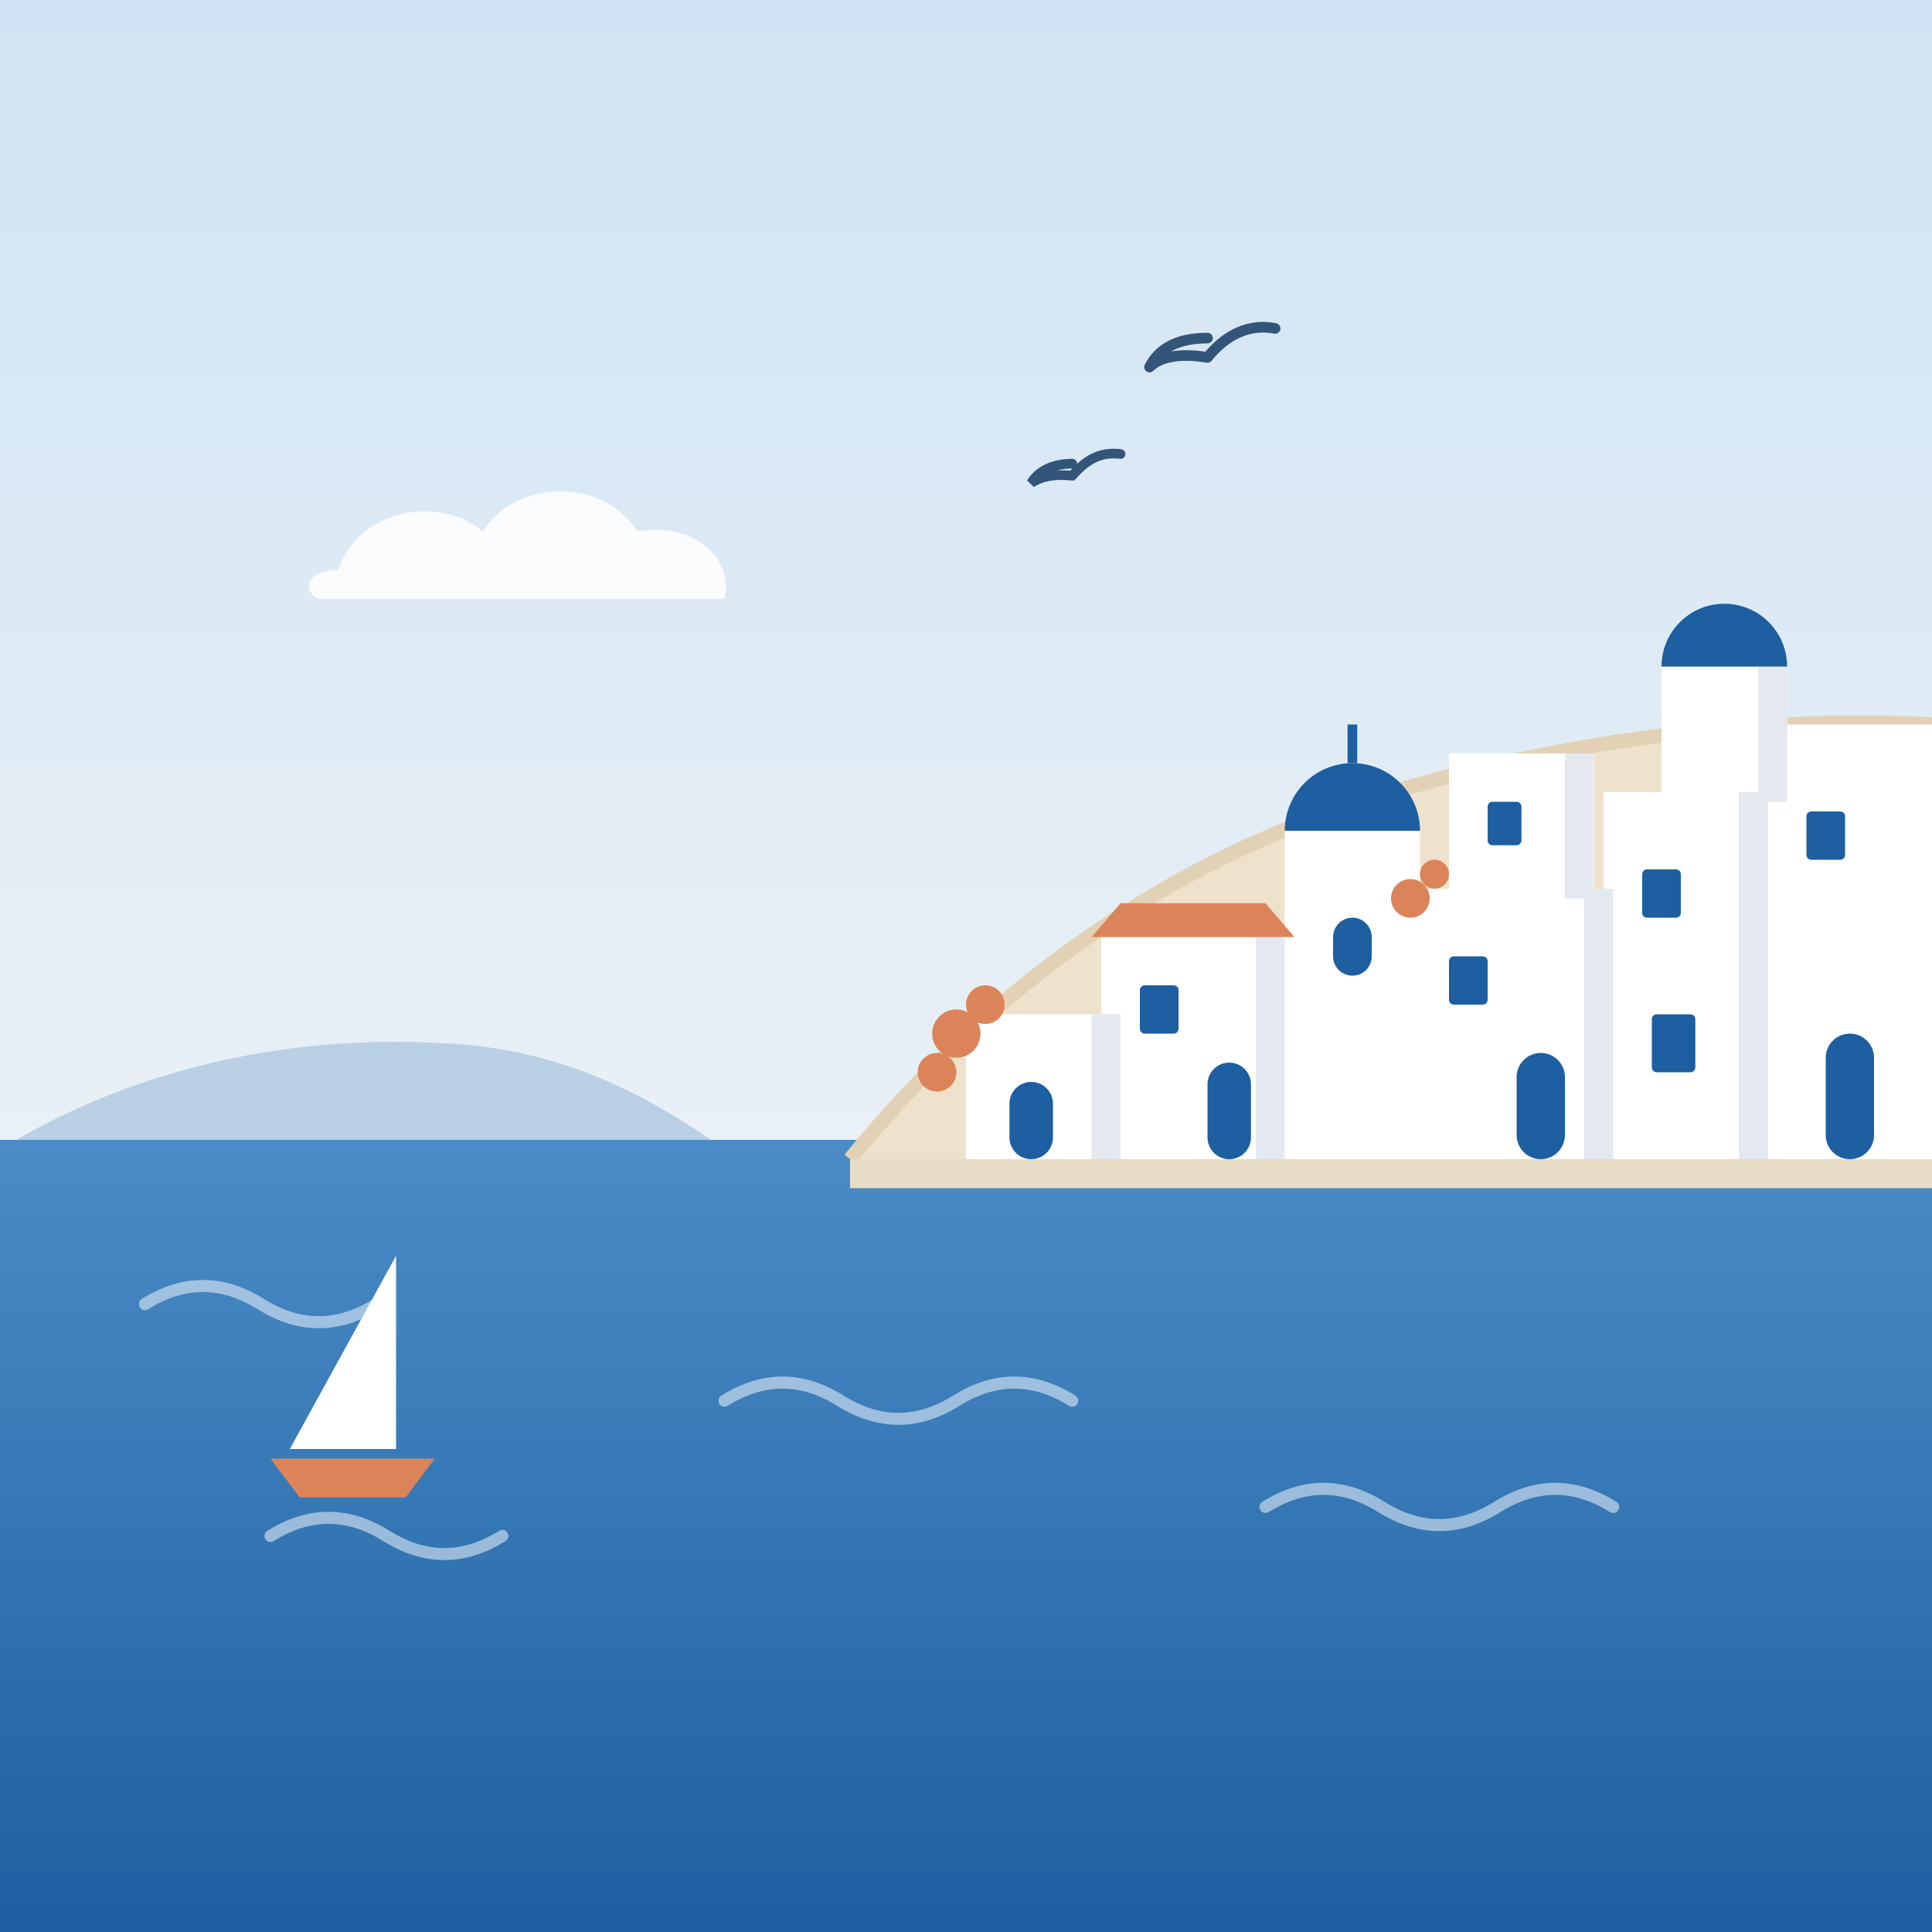
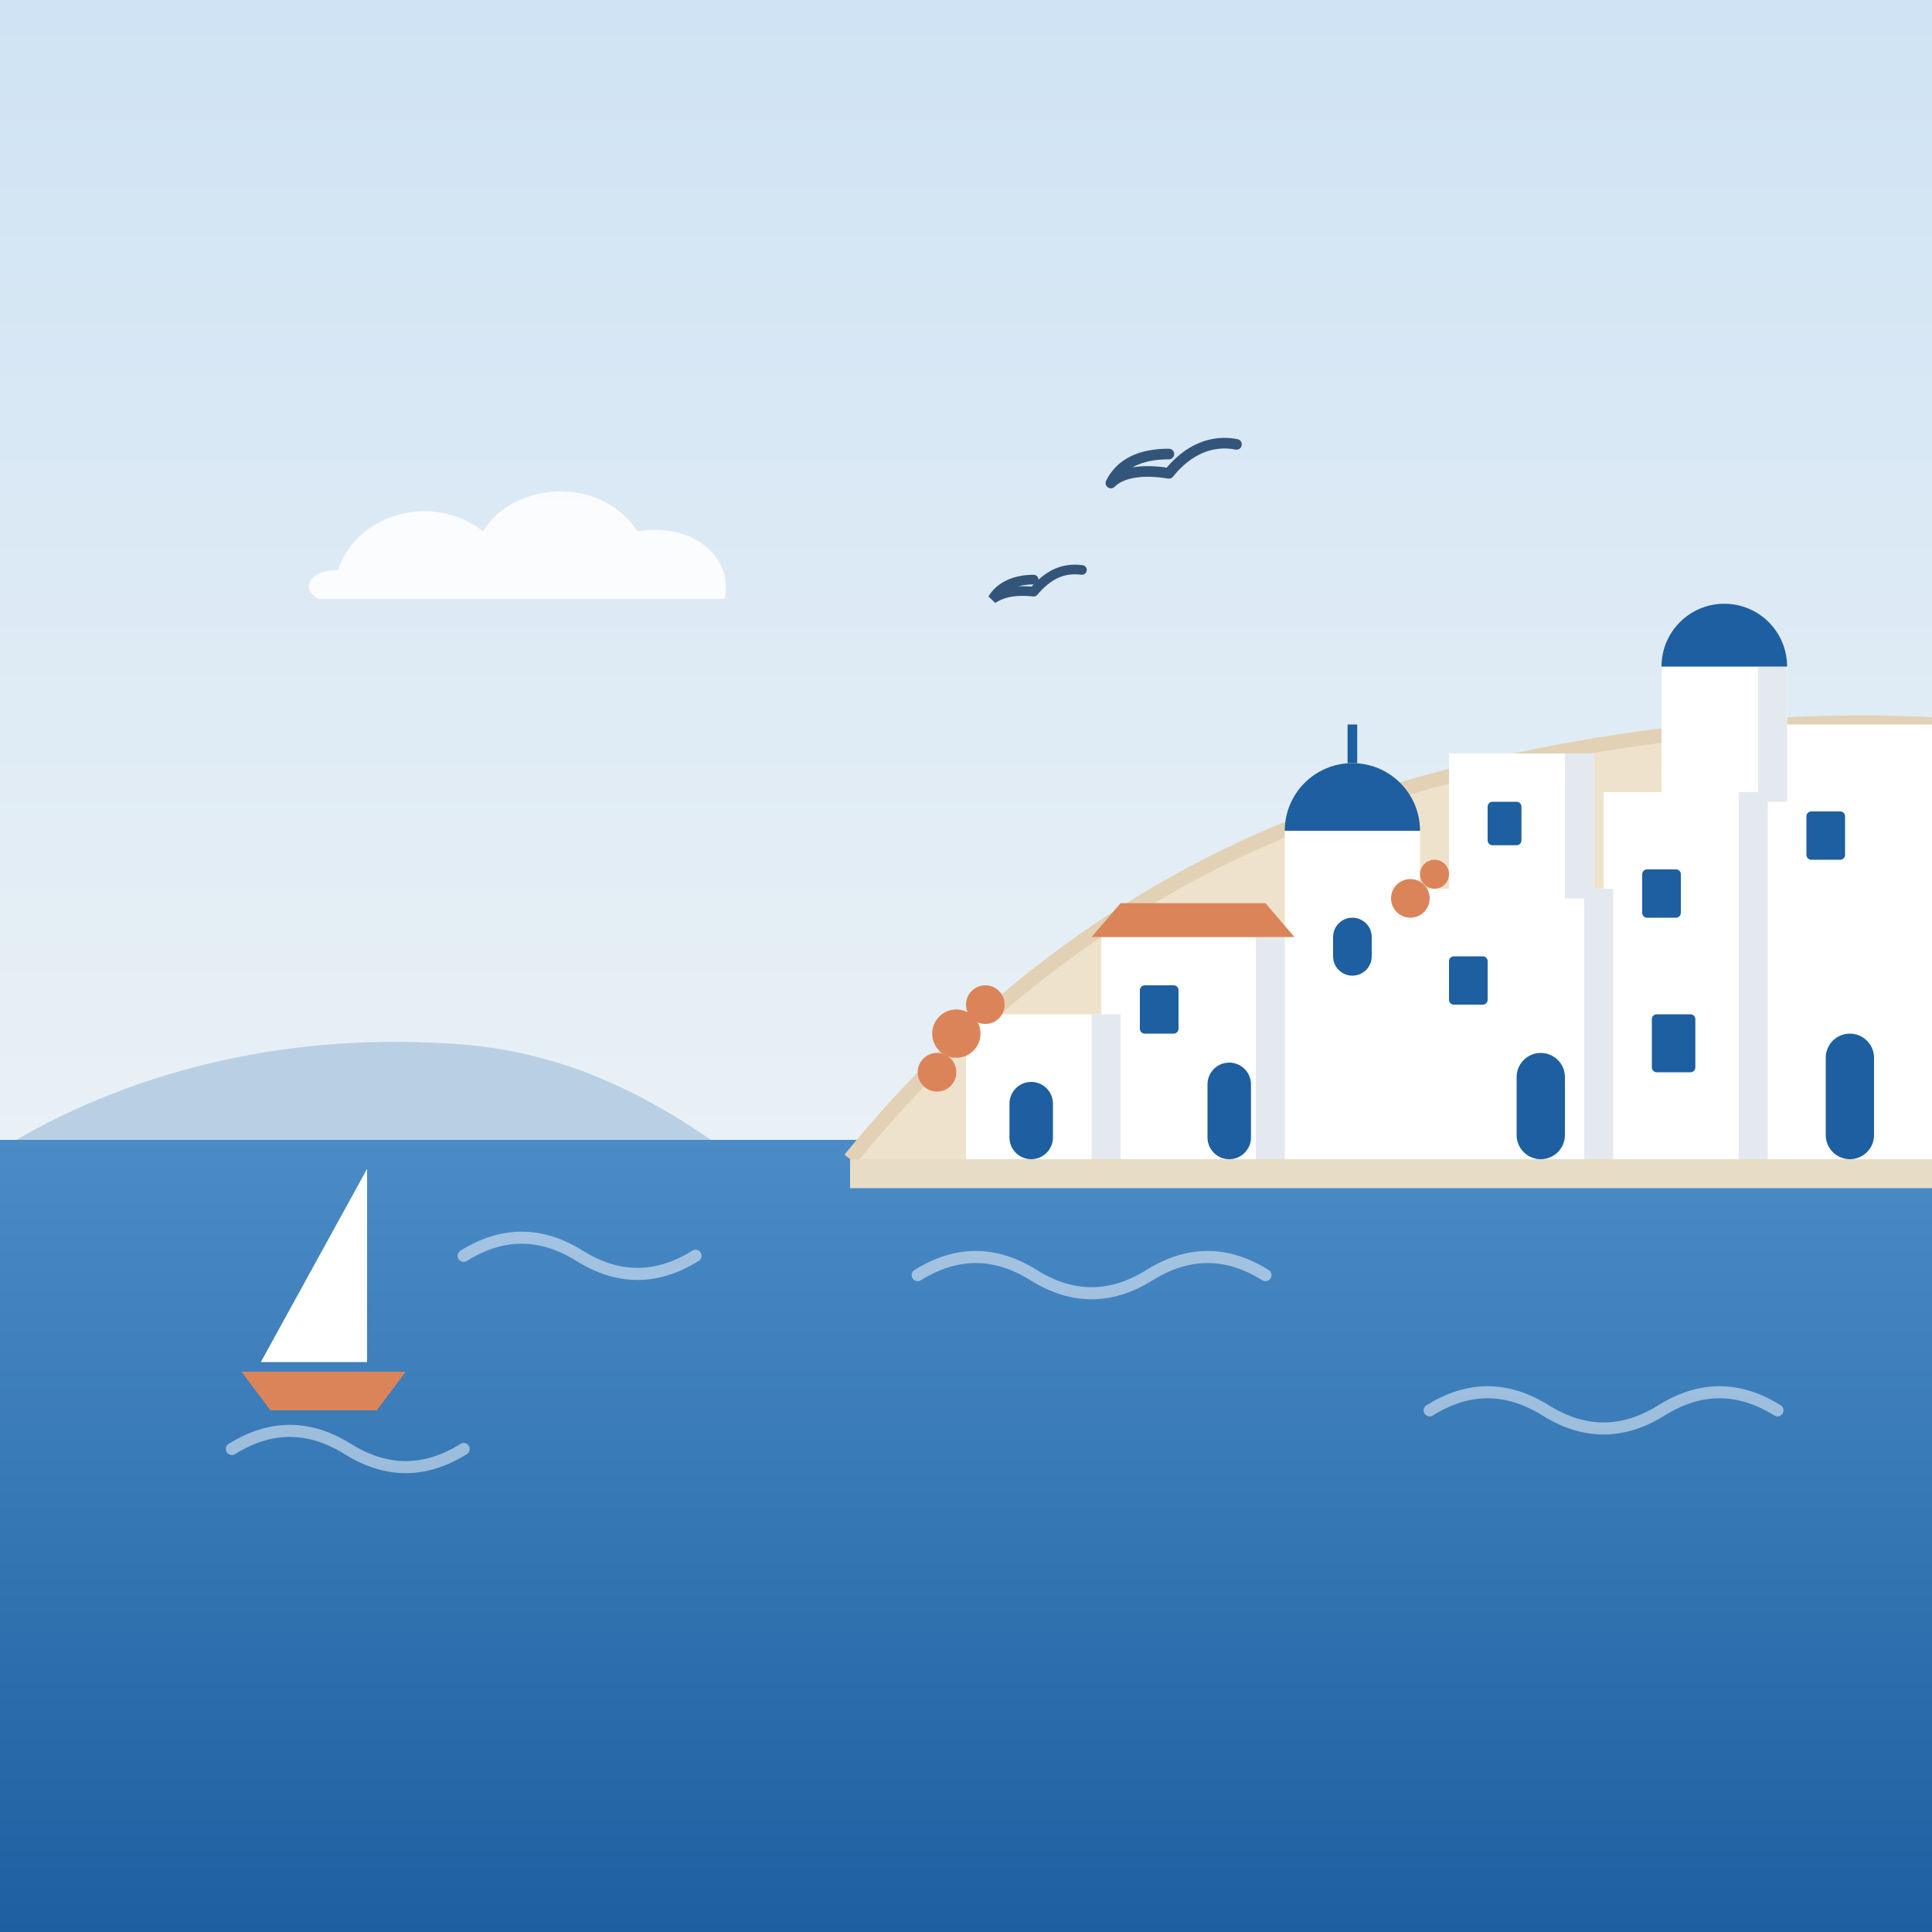
<svg xmlns="http://www.w3.org/2000/svg" viewBox="0 0 400 400">
  <defs>
    <linearGradient id="sky" x1="0" y1="0" x2="0" y2="1">
      <stop offset="0" stop-color="#cfe3f4" />
      <stop offset=".7" stop-color="#eef3f6" />
      <stop offset="1" stop-color="#fbf3dc" />
    </linearGradient>
    <linearGradient id="sea" x1="0" y1="0" x2="0" y2="1">
      <stop offset="0" stop-color="#4b8cc7" />
      <stop offset="1" stop-color="#1d5fa0" />
    </linearGradient>
  </defs>
  <rect width="400" height="400" fill="url(#sky)" />
  <path d="M70 118c4-12 20-16 30-8 6-10 24-12 32 0 12-2 20 6 18 14H66c-4-2-2-6 4-6z" fill="#ffffff" opacity=".85" />
-   <path d="M250 70c-6 0-10 2-12 6 2-2 6-3 12-2M250 74c4-5 9-7 14-6" fill="none" stroke="#33557a" stroke-width="2.2" stroke-linecap="round" stroke-linejoin="round" />
-   <path d="M222 96c-4 0-7 1.5-8.5 4 1.5-1 4-2 8.5-1.5M222 98.5c3-3.5 6-5 10-4.5" fill="none" stroke="#33557a" stroke-width="2" stroke-linecap="round" />
+   <g transform="translate(-8 24)">
+     <path d="M250 70c-6 0-10 2-12 6 2-2 6-3 12-2M250 74c4-5 9-7 14-6" fill="none" stroke="#33557a" stroke-width="2.2" stroke-linecap="round" stroke-linejoin="round" />
+     <path d="M222 96c-4 0-7 1.5-8.5 4 1.5-1 4-2 8.5-1.5M222 98.5c3-3.5 6-5 10-4.5" fill="none" stroke="#33557a" stroke-width="2" stroke-linecap="round" />
+   </g>
  <path d="M0 238c26-16 58-24 92-22 22 1 40 9 58 22z" fill="#b9d0e4" />
  <rect y="236" width="400" height="164" fill="url(#sea)" />
  <g fill="none" stroke="#ffffff" stroke-linecap="round" stroke-width="2.5" opacity=".5">
-     <path d="M30 270c8-5 16-5 24 0s16 5 24 0" />
-     <path d="M150 290c8-5 16-5 24 0s16 5 24 0 16-5 24 0" />
-     <path d="M56 318c8-5 16-5 24 0s16 5 24 0" />
-     <path d="M262 312c8-5 16-5 24 0s16 5 24 0 16-5 24 0" />
+     <path d="M96 260c8-5 16-5 24 0s16 5 24 0" />
+     <path d="M190 264c8-5 16-5 24 0s16 5 24 0 16-5 24 0" />
+     <path d="M48 300c8-5 16-5 24 0s16 5 24 0" />
+     <path d="M296 292c8-5 16-5 24 0s16 5 24 0 16-5 24 0" />
  </g>
-   <path d="M60 300l22-40v40z" fill="#ffffff" />
-   <path d="M56 302h34l-6 8H62z" fill="#dc8459" />
+   <g transform="translate(-6 -18)">
+     <path d="M60 300l22-40v40z" fill="#ffffff" />
+     <path d="M56 302h34l-6 8H62z" fill="#dc8459" />
+   </g>
  <path d="M176 240c26-32 60-58 100-72 40-14 86-20 124-18v90z" fill="#efe2cc" />
  <path d="M176 240c26-32 60-58 100-72 40-14 86-20 124-18" fill="none" stroke="#e2d1b4" stroke-width="3" />
  <g fill="#ffffff">
    <rect x="200" y="210" width="32" height="30" />
    <rect x="228" y="194" width="38" height="46" />
    <rect x="266" y="172" width="28" height="68" />
    <rect x="292" y="184" width="42" height="56" />
    <rect x="300" y="156" width="30" height="30" />
    <rect x="332" y="164" width="34" height="76" />
    <rect x="344" y="138" width="26" height="28" />
    <rect x="364" y="150" width="36" height="90" />
  </g>
  <g fill="#e3e9ef">
    <rect x="226" y="210" width="6" height="30" />
    <rect x="260" y="194" width="6" height="46" />
    <rect x="328" y="184" width="6" height="56" />
    <rect x="324" y="156" width="6" height="30" />
    <rect x="360" y="164" width="6" height="76" />
    <rect x="364" y="138" width="6" height="28" />
  </g>
  <path d="M266 172a14 14 0 0 1 28 0z" fill="#1d5fa0" />
  <path d="M344 138a13 13 0 0 1 26 0z" fill="#1d5fa0" />
  <rect x="279" y="150" width="2" height="8" fill="#1d5fa0" />
  <path d="M226 194h42l-6-7h-30z" fill="#dc8459" />
  <g fill="#1d5fa0">
    <rect x="209" y="224" width="9" height="16" rx="4.5" />
    <rect x="236" y="204" width="8" height="10" rx="1" />
    <rect x="250" y="220" width="9" height="20" rx="4.5" />
    <rect x="276" y="190" width="8" height="12" rx="4" />
    <rect x="300" y="198" width="8" height="10" rx="1" />
    <rect x="314" y="218" width="10" height="22" rx="5" />
    <rect x="308" y="166" width="7" height="9" rx="1" />
    <rect x="340" y="180" width="8" height="10" rx="1" />
    <rect x="342" y="210" width="9" height="12" rx="1" />
    <rect x="374" y="168" width="8" height="10" rx="1" />
    <rect x="378" y="214" width="10" height="26" rx="5" />
  </g>
  <g fill="#dc8459">
    <circle cx="198" cy="214" r="5" />
    <circle cx="204" cy="208" r="4" />
    <circle cx="194" cy="222" r="4" />
    <circle cx="292" cy="186" r="4" />
    <circle cx="297" cy="181" r="3" />
  </g>
  <path d="M176 240h224v6H176z" fill="#e7dcc6" />
</svg>
